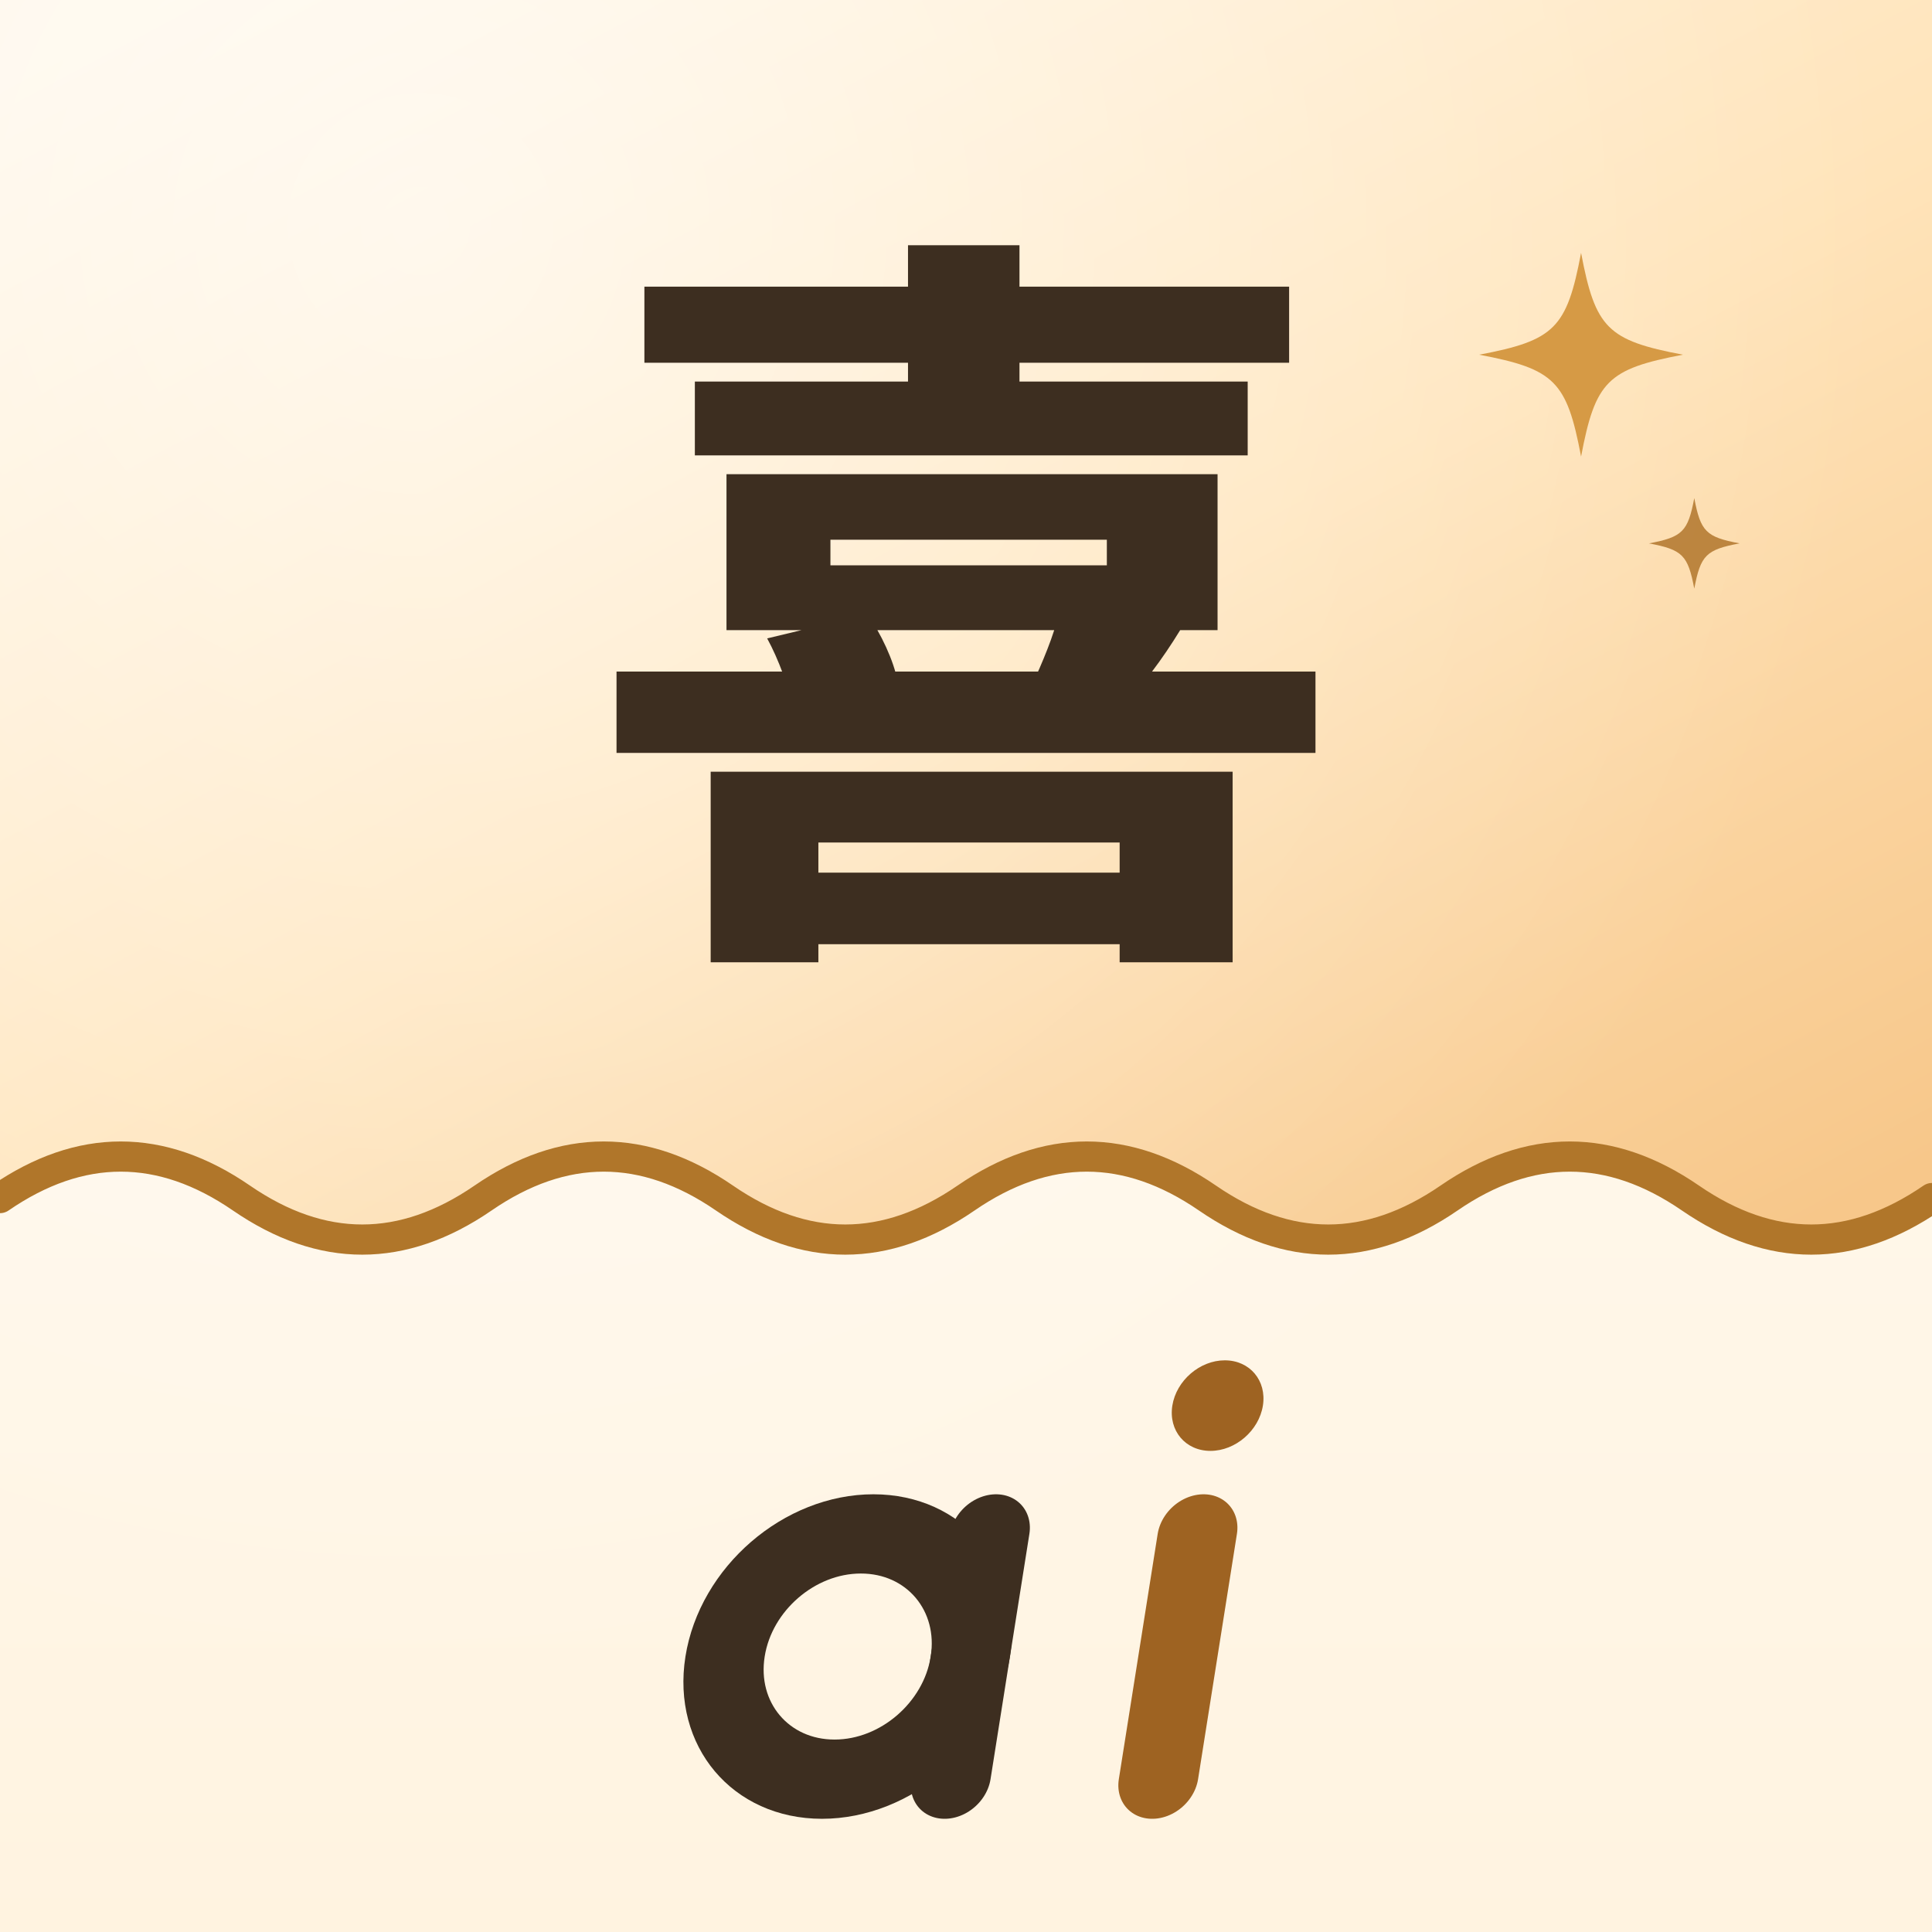
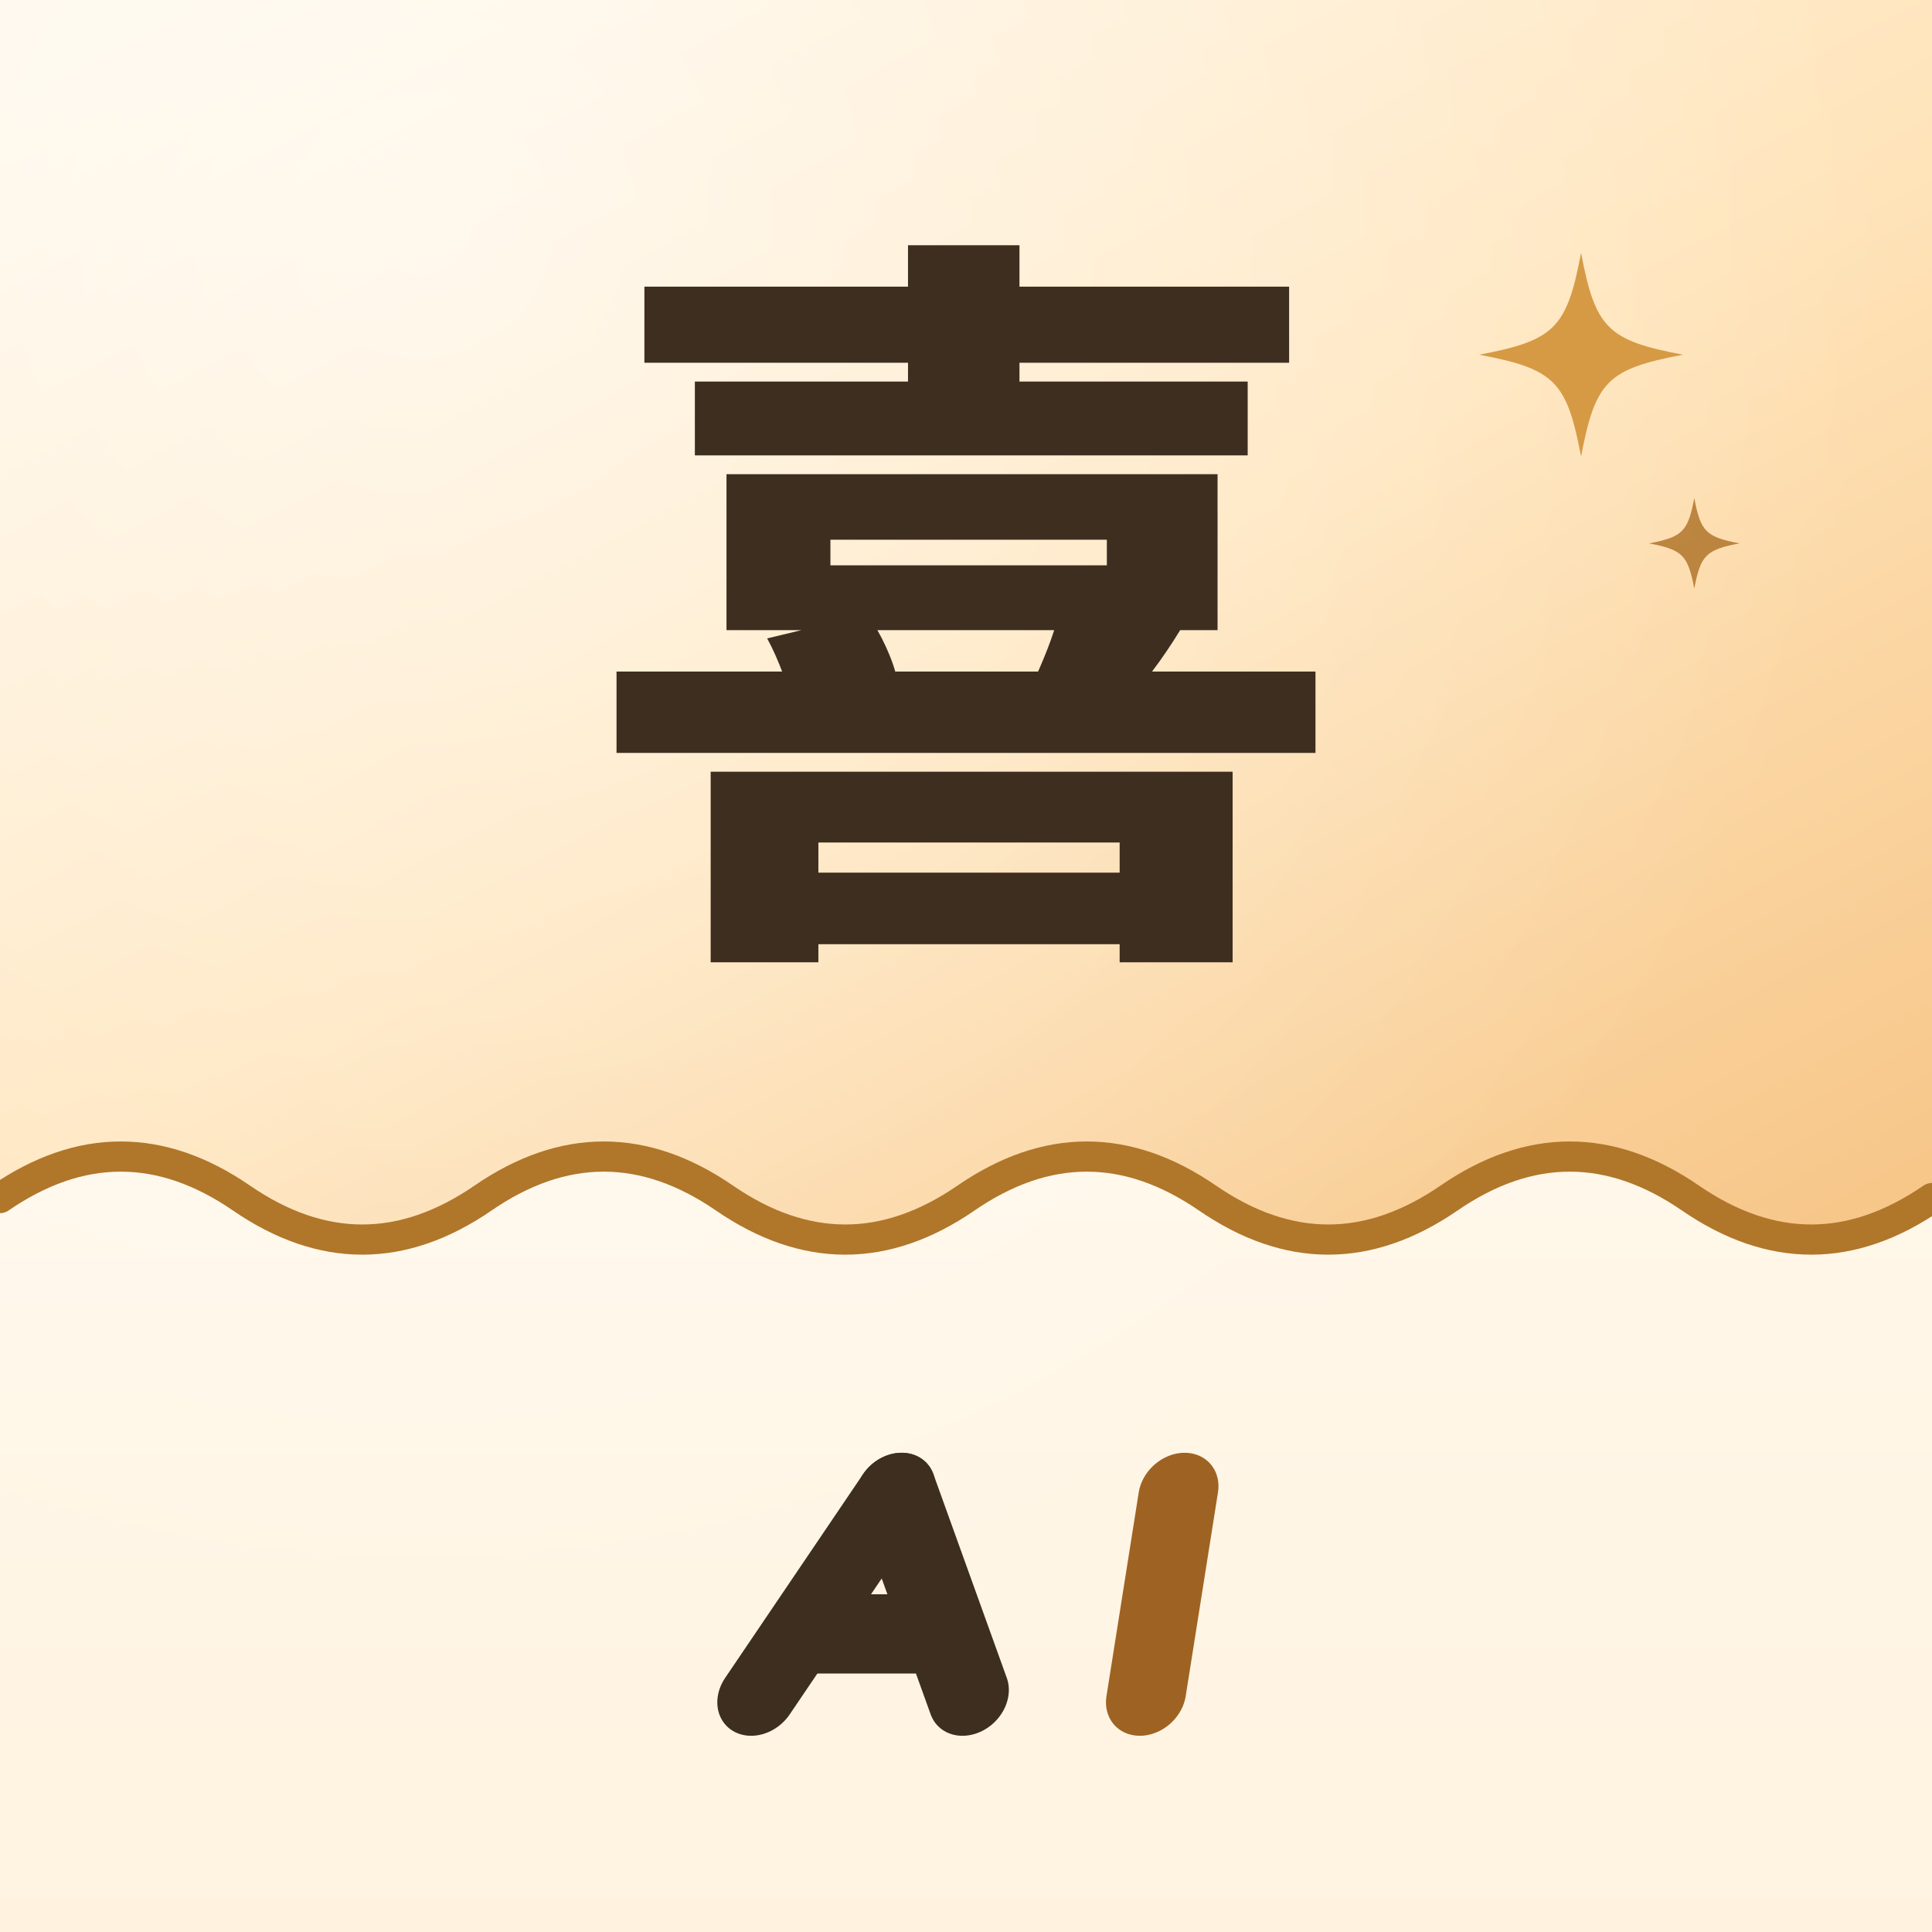
<svg xmlns="http://www.w3.org/2000/svg" width="1024" height="1024" viewBox="0 0 1024 1024" role="img" aria-label="喜爱 应用图标">
  <defs>
    <linearGradient id="top" x1="0.08" y1="0" x2="0.92" y2="1">
      <stop offset="0" stop-color="#FFF6E6" />
      <stop offset="0.52" stop-color="#FFE4BA" />
      <stop offset="1" stop-color="#F7C78A" />
    </linearGradient>
    <linearGradient id="bottom" x1="0" y1="0" x2="0" y2="1">
      <stop offset="0" stop-color="#FFFDF7" />
      <stop offset="1" stop-color="#FFF3E0" />
    </linearGradient>
    <radialGradient id="cornerLight" cx="0.22" cy="0.12" r="0.75">
      <stop offset="0" stop-color="#FFFFFF" stop-opacity="0.55" />
      <stop offset="1" stop-color="#FFFFFF" stop-opacity="0" />
    </radialGradient>
    <linearGradient id="star" gradientUnits="userSpaceOnUse" x1="790" y1="140" x2="890" y2="240">
      <stop offset="0" stop-color="#D69A45" />
      <stop offset="1" stop-color="#9E6322" />
    </linearGradient>
  </defs>
  <rect width="1024" height="1024" fill="url(#bottom)" />
  <path d="M0 0 H1024 V635 Q960 679 896 635 T768 635 T640 635 T512 635 T384 635 T256 635 T128 635 T0 635 Z" fill="url(#top)" />
  <rect width="1024" height="1024" fill="url(#cornerLight)" />
  <path d="M0 635 Q64 591 128 635 T256 635 T384 635 T512 635 T640 635 T768 635 T896 635 T1024 635" stroke="#B0762A" stroke-width="16" stroke-linecap="round" fill="none" />
  <path d="M249.0 24.0H763.0V-71.0H249.0ZM160.0 158.0H853.0V-95.0H703.0V64.0H303.0V-95.0H160.0ZM72.0 802.0H928.0V701.0H72.0ZM139.0 676.0H873.0V578.0H139.0ZM35.0 291.0H963.0V183.0H35.0ZM422.0 857.0H570.0V641.0H422.0ZM235.0 335.0 368.0 367.0Q381.7 347.8 392.9 323.4Q404.0 299.0 408.0 279.0L269.0 241.0Q266.0 260.6 256.2 287.5Q246.3 314.3 235.0 335.0ZM622.0 367.0 784.0 347.0Q765.0 316.0 746.0 291.0Q727.0 266.0 713.0 248.0L586.0 272.0Q597.0 295.0 607.0 320.5Q617.0 346.0 622.0 367.0ZM319.0 466.0V432.0H686.0V466.0ZM181.0 553.0H833.0V346.0H181.0Z" transform="translate(312.8,472.1) scale(0.3992,-0.3992)" fill="#3D2E20" />
  <path d="M0,-1 C0.14,-0.26 0.26,-0.14 1,0 C0.26,0.14 0.14,0.26 0,1 C-0.14,0.26 -0.26,0.14 -1,0 C-0.26,-0.14 -0.14,-0.26 0,-1 Z" transform="translate(838,188) scale(54)" fill="url(#star)" />
  <path d="M0,-1 C0.14,-0.26 0.26,-0.14 1,0 C0.26,0.14 0.14,0.26 0,1 C-0.14,0.26 -0.26,0.14 -1,0 C-0.26,-0.14 -0.14,-0.26 0,-1 Z" transform="translate(898,288) scale(24)" fill="#B57B33" fill-opacity="0.9" />
-   <g transform="translate(512,842) skewX(-9) translate(-512,-842)">
-     <g fill="none" stroke="#3D2E20" stroke-width="42" stroke-linecap="round">
-       <circle cx="455" cy="878" r="65" />
-       <path d="M520 813 L520 943" />
+   <g transform="translate(512,845) skewX(-9) translate(-512,-845)">
+     <g fill="none" stroke="#3D2E20" stroke-width="42" stroke-linecap="round" stroke-linejoin="round">
+       <path d="M410 899 L466 791" />
+       <path d="M522 899 L466 791" />
+       <path d="M432 866 L500 866" />
    </g>
-     <path d="M630 813 L630 943" stroke="#9E6322" stroke-width="42" stroke-linecap="round" fill="none" />
-     <circle cx="630" cy="745" r="24" fill="#9E6322" />
+     <path d="M616 791 L616 899" stroke="#9E6322" stroke-width="42" stroke-linecap="round" fill="none" />
  </g>
</svg>
